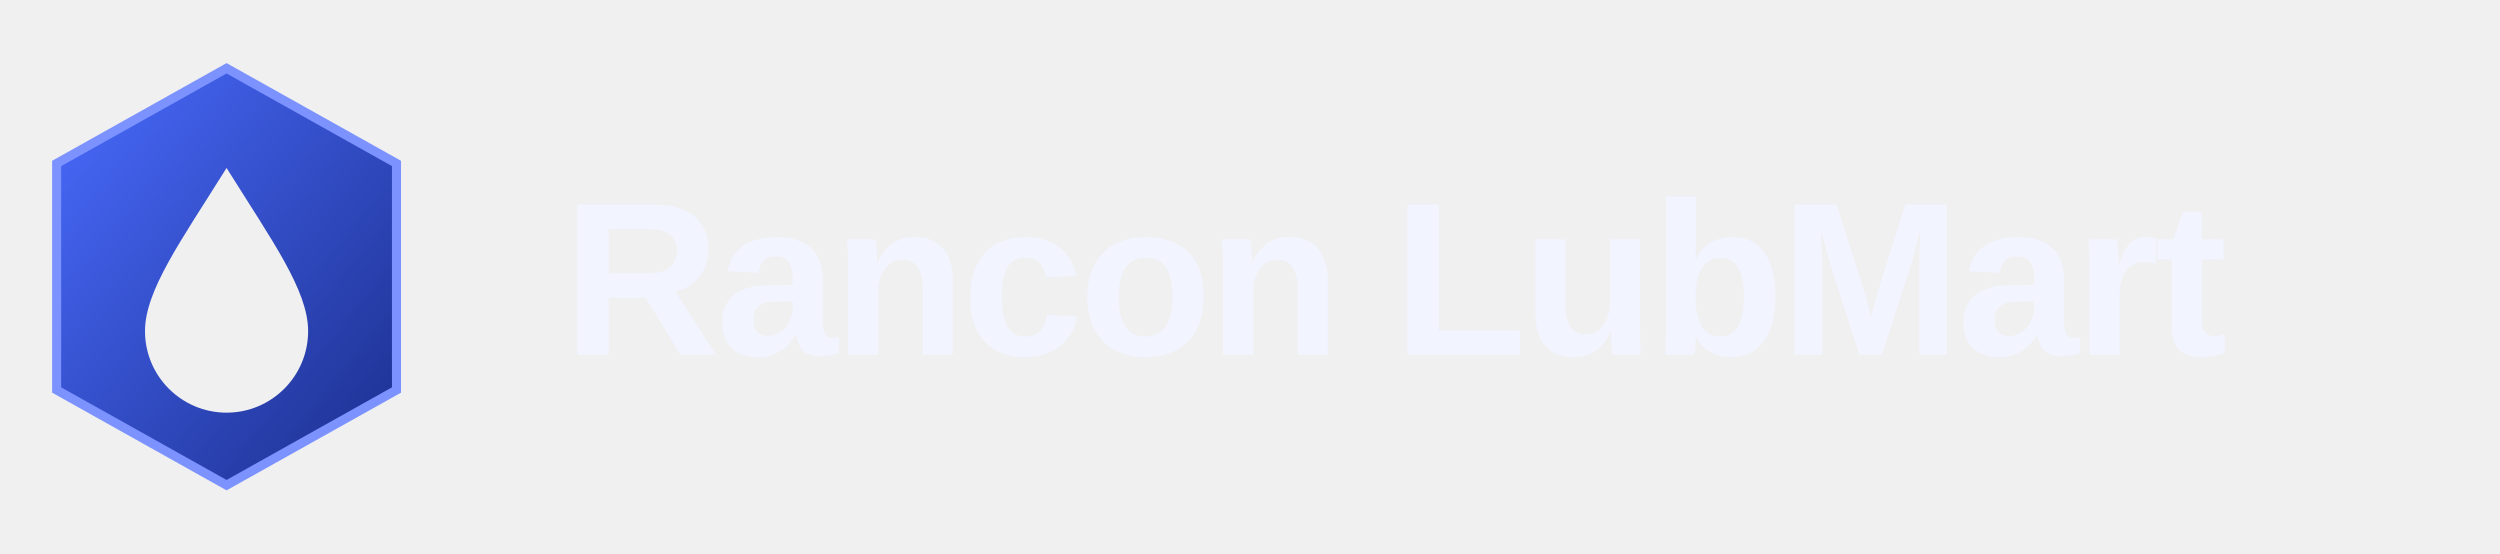
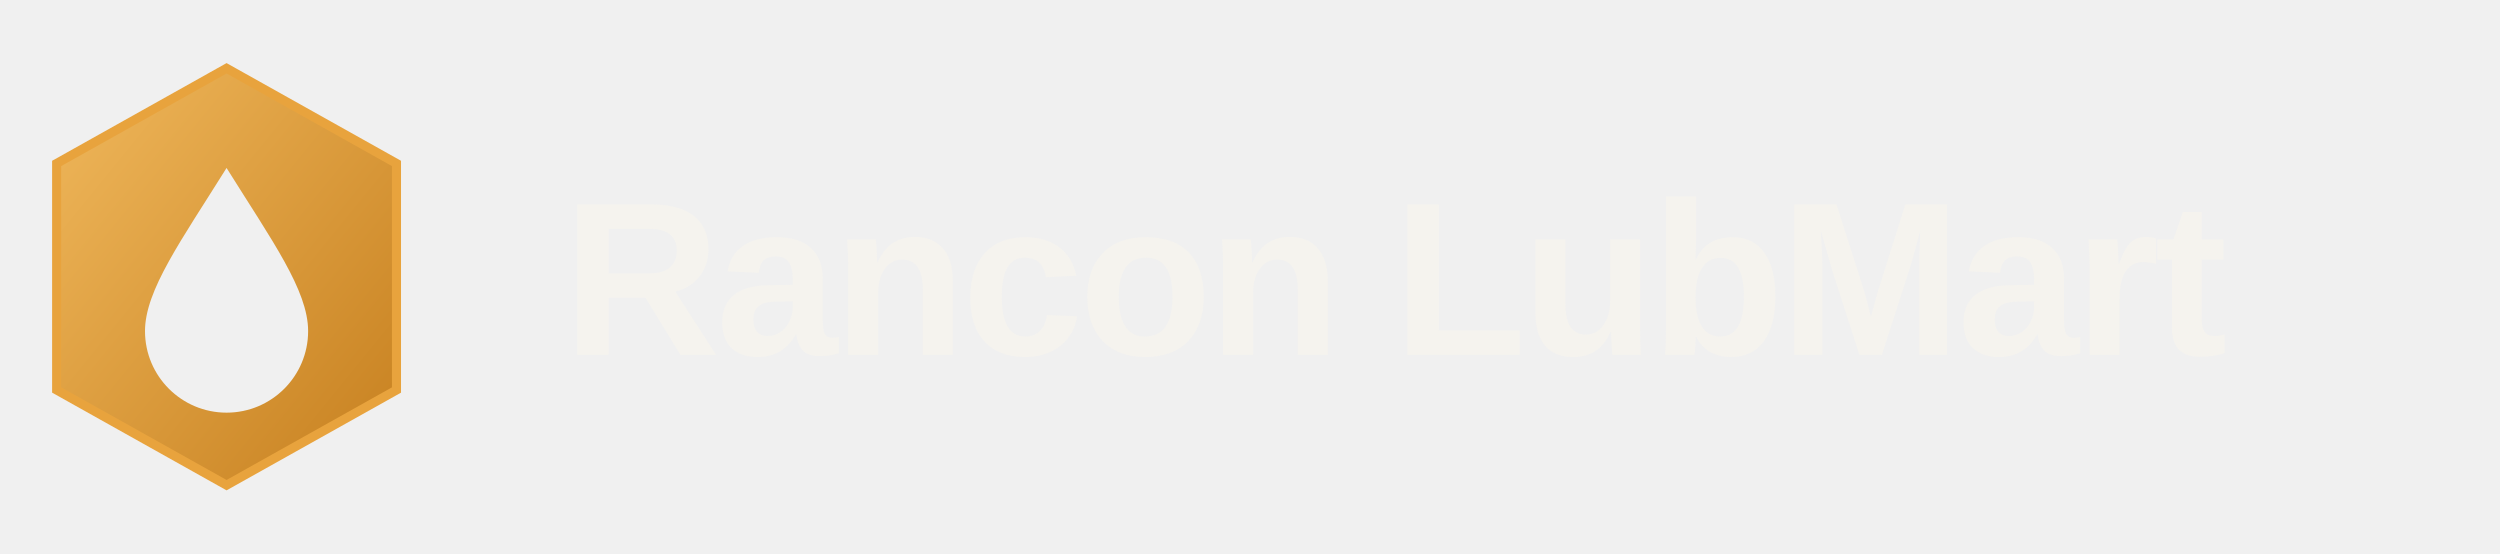
<svg xmlns="http://www.w3.org/2000/svg" width="131" height="29" viewBox="0 0 160 32" fill="none">
  <defs>
    <linearGradient id="rlmShieldGradient" x1="0" y1="0" x2="1" y2="1">
-       <stop offset="0" stop-color="#4A6CFF" />
-       <stop offset="1" stop-color="#1B2E8C" />
+       <stop offset="0" stop-color="#F0B85C" />
+       <stop offset="1" stop-color="#C67F1E" />
    </linearGradient>
    <mask id="rlmDropMask">
      <rect width="200" height="200" fill="#fff" />
      <path d="M100 52 C120 84 136 106 136 124 A36 36 0 1 1 64 124 C64 106 80 84 100 52 Z" fill="#000" />
    </mask>
  </defs>
  <g transform="translate(0,1.5) scale(0.145)">
    <polygon points="100,8 175,50 175,150 100,192 25,150 25,50" fill="url(#rlmShieldGradient)" mask="url(#rlmDropMask)" />
-     <polygon points="100,8 175,50 175,150 100,192 25,150 25,50" fill="none" stroke="#7C93FF" stroke-width="4" />
+     <polygon points="100,8 175,50 175,150 100,192 25,150 25,50" fill="none" stroke="#E8A33D" stroke-width="4" />
  </g>
-   <text x="36" y="21" font-family="Arial, Helvetica, sans-serif" font-size="14" font-weight="700" letter-spacing="-0.3" fill="#F2F4FF">Rancon LubMart</text>
+   <text x="36" y="21" font-family="Arial, Helvetica, sans-serif" font-size="14" font-weight="700" letter-spacing="-0.3" fill="#F5F3EE">Rancon LubMart</text>
</svg>
